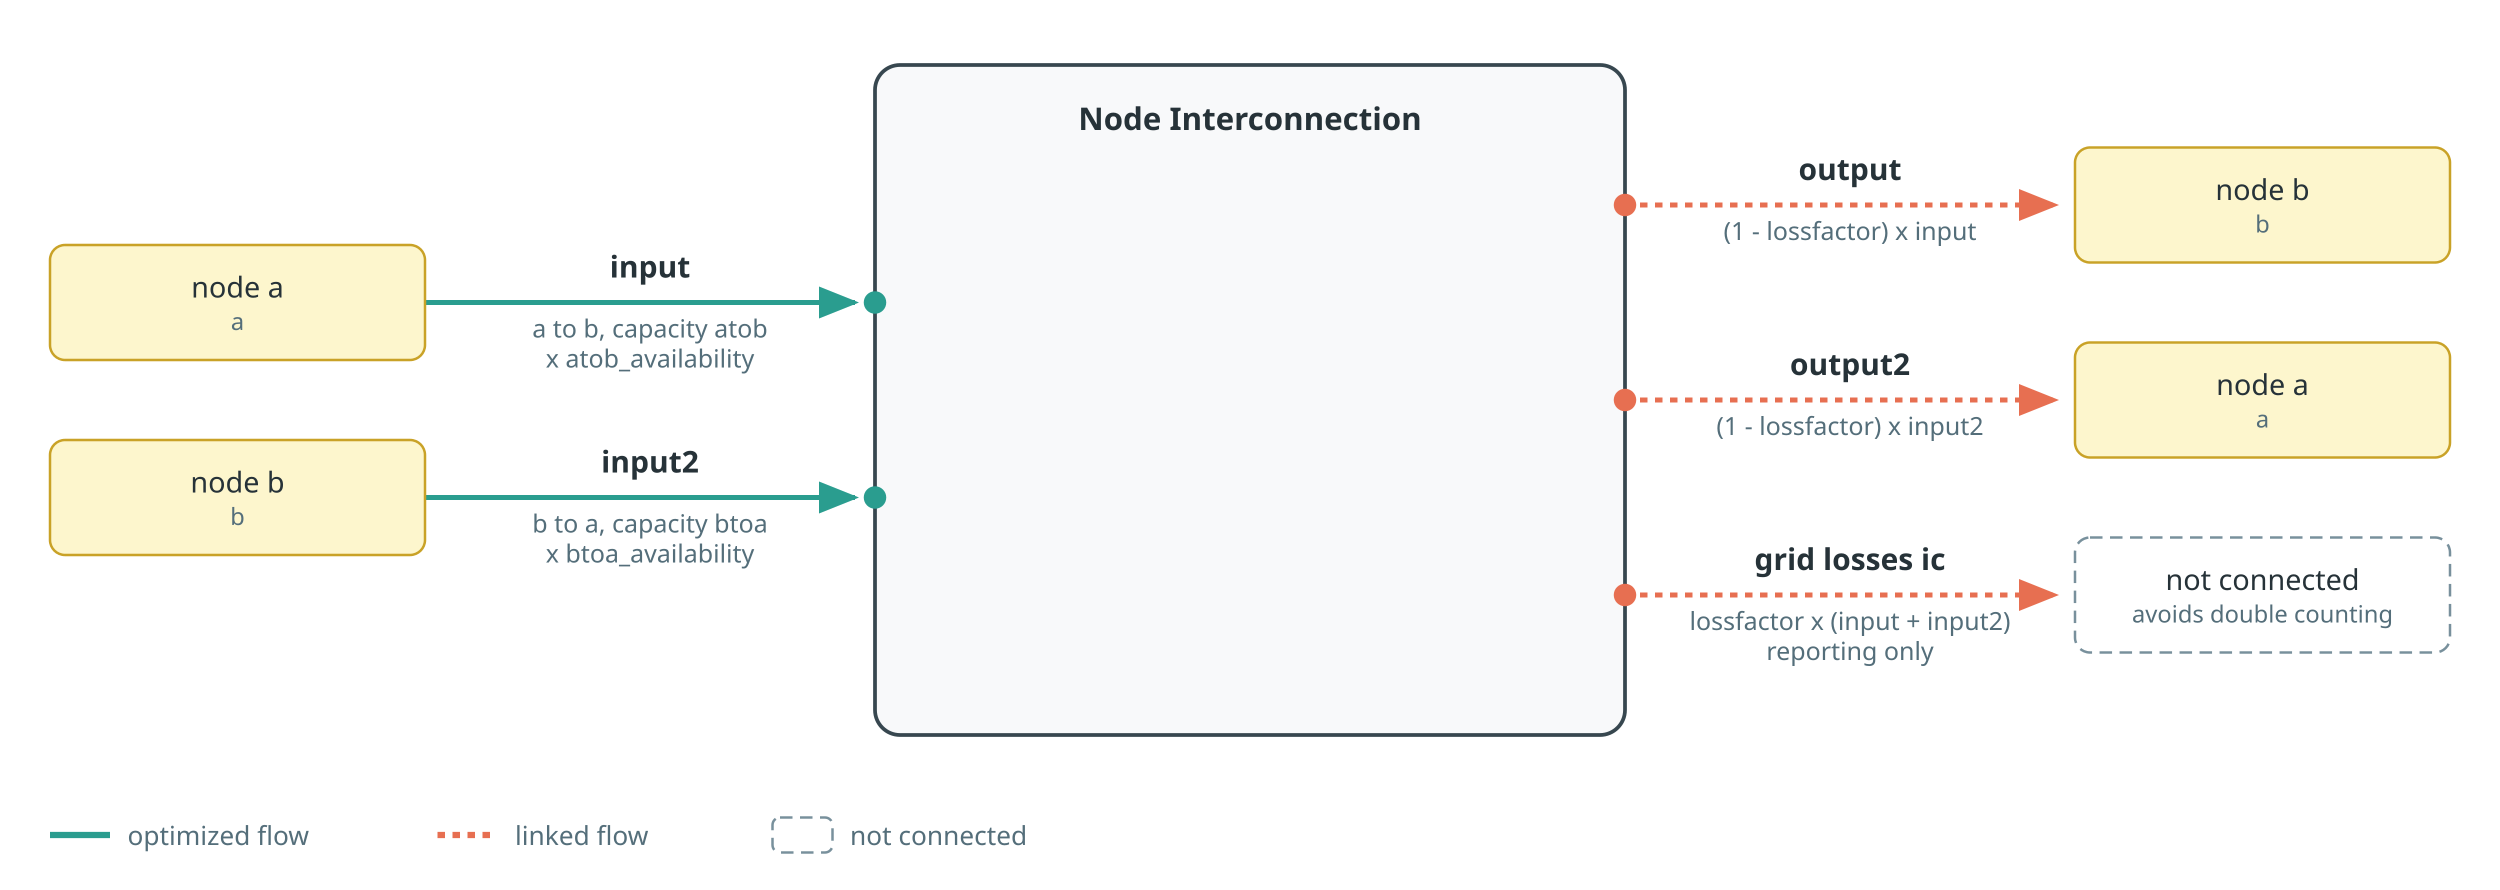
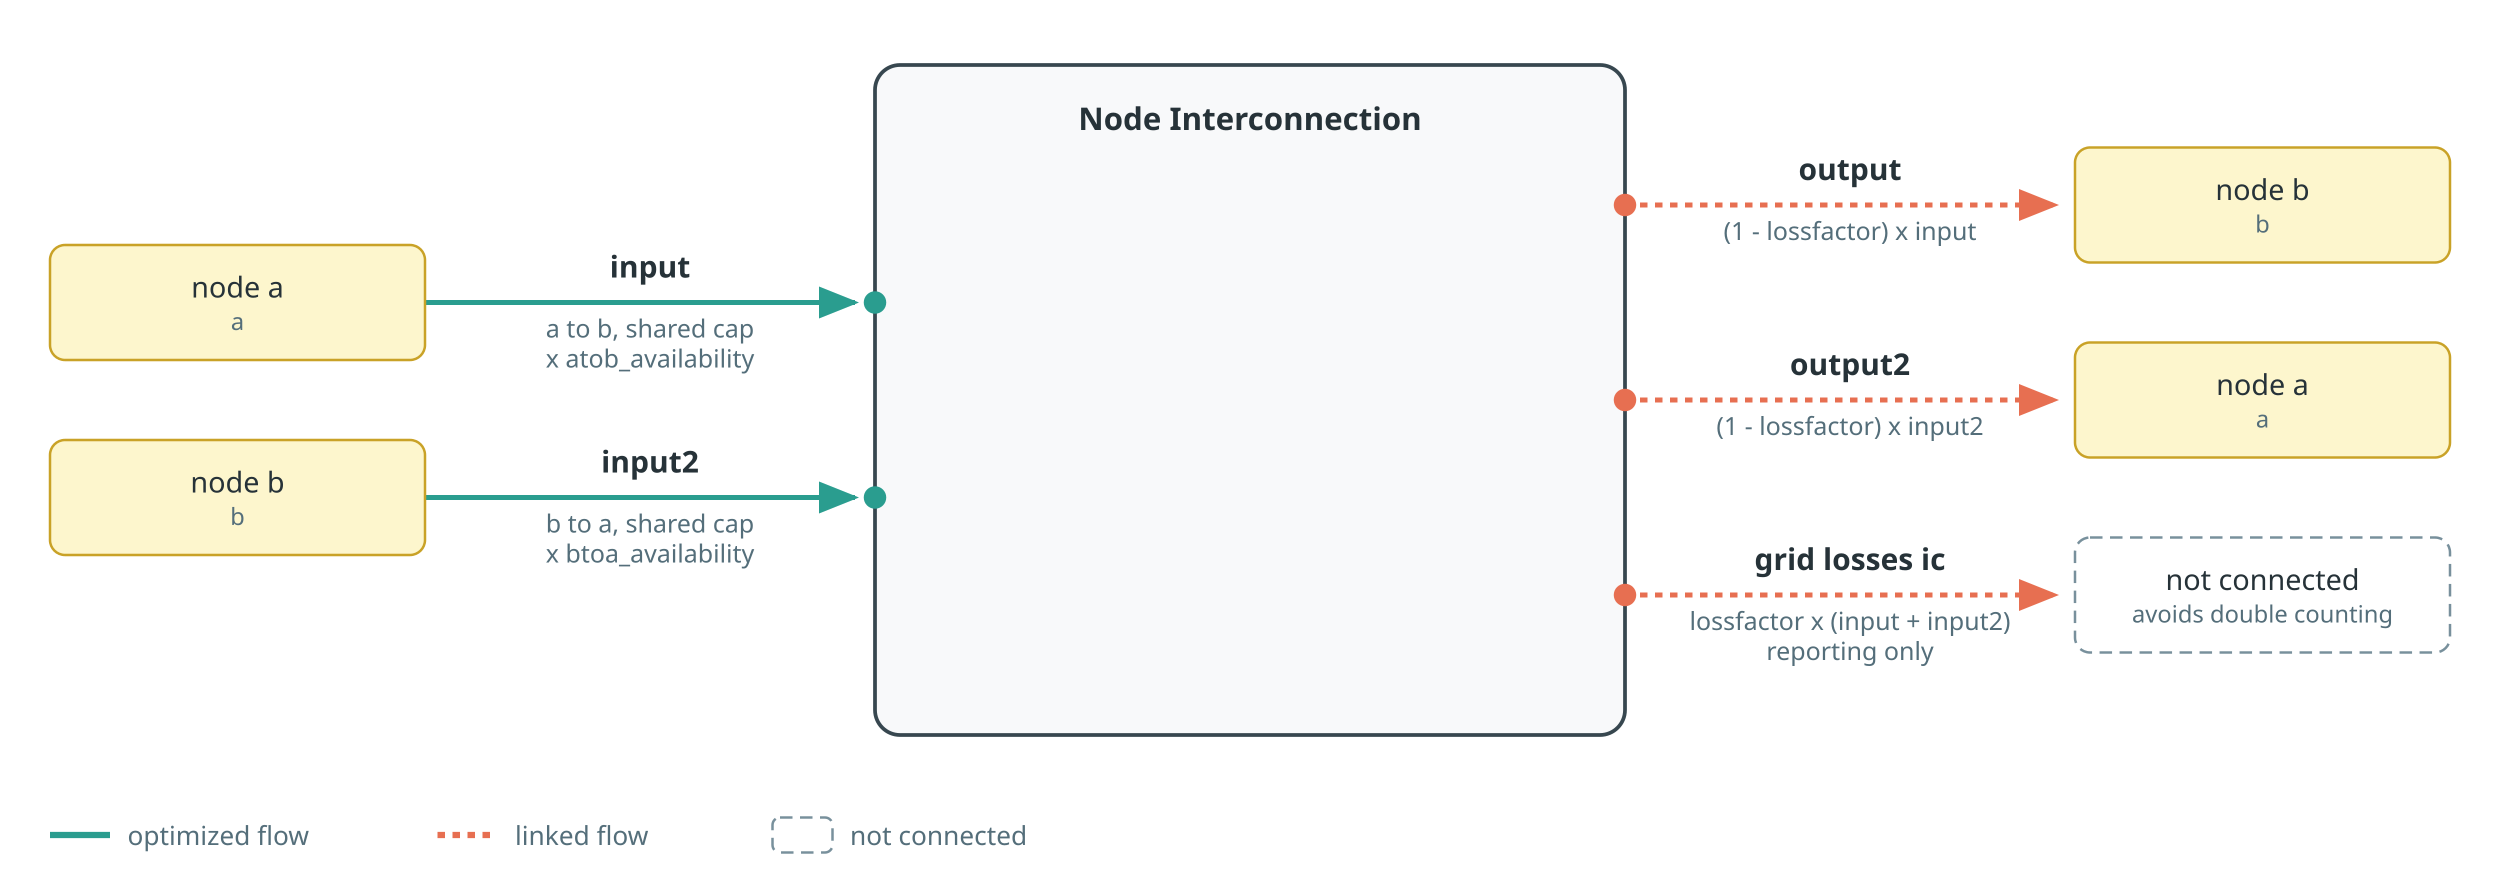
<svg xmlns="http://www.w3.org/2000/svg" width="1000" height="356" viewBox="0 0 1000 356" role="img">
  <rect width="100%" height="100%" fill="#ffffff" />
  <defs>
    <marker id="head-level" viewBox="0 0 10 8" refX="9" refY="4" markerWidth="8" markerHeight="7" orient="auto">
      <path d="M0,0 L10,4 L0,8 z" fill="#c44536" />
    </marker>
    <marker id="head-linked" viewBox="0 0 10 8" refX="9" refY="4" markerWidth="8" markerHeight="7" orient="auto">
      <path d="M0,0 L10,4 L0,8 z" fill="#e76f51" />
    </marker>
    <marker id="head-fixed" viewBox="0 0 10 8" refX="9" refY="4" markerWidth="8" markerHeight="7" orient="auto">
      <path d="M0,0 L10,4 L0,8 z" fill="#264653" />
    </marker>
    <marker id="head-free" viewBox="0 0 10 8" refX="9" refY="4" markerWidth="8" markerHeight="7" orient="auto">
      <path d="M0,0 L10,4 L0,8 z" fill="#2a9d8f" />
    </marker>
  </defs>
  <style>
    text { font-family: system-ui, sans-serif; fill: #263238; }
    .port { font-size: 12px; font-weight: 600; text-anchor: middle; }
    .note { font-size: 10px; fill: #546e7a; text-anchor: middle; }
    .noteleft { font-size: 10px; fill: #546e7a; }
    .box { font-size: 11.5px; text-anchor: middle; }
    .boxsub { font-size: 9.5px; fill: #546e7a; text-anchor: middle; }
    .chip { font-size: 9px; fill: #78909c; font-style: italic; text-anchor: middle; }
    .name { font-size: 12.5px; font-weight: 600; text-anchor: middle; }
    .legend { font-size: 10.5px; fill: #546e7a; }
</style>
  <rect x="350" y="26" width="300" height="268" rx="10" fill="#f8f9fa" stroke="#37474f" stroke-width="1.5" />
  <text class="name" x="500.0" y="52">Node Interconnection</text>
  <line x1="170" y1="121.0" x2="342" y2="121.0" stroke="#2a9d8f" stroke-width="2" stroke-dasharray="none" marker-end="url(#head-free)" />
  <circle cx="350" cy="121.0" r="4.5" fill="#2a9d8f" />
  <text class="port" x="260.0" y="111.0" fill="#2a9d8f">input</text>
-   <text class="note" x="260.0" y="135.0">a to b, capacity atob</text>
+   <text class="note" x="260.0" y="135.0">a to b, shared cap</text>
  <text class="note" x="260.0" y="147.0">x atob_availability</text>
  <line x1="170" y1="199.0" x2="342" y2="199.0" stroke="#2a9d8f" stroke-width="2" stroke-dasharray="none" marker-end="url(#head-free)" />
  <circle cx="350" cy="199.0" r="4.5" fill="#2a9d8f" />
  <text class="port" x="260.0" y="189.0" fill="#2a9d8f">input2</text>
-   <text class="note" x="260.0" y="213.0">b to a, capacity btoa</text>
+   <text class="note" x="260.0" y="213.0">b to a, shared cap</text>
  <text class="note" x="260.0" y="225.0">x btoa_availability</text>
  <rect x="20" y="98.0" width="150" height="46.0" rx="6" fill="#fdf6cd" stroke="#c9a227" stroke-width="1" stroke-dasharray="none" />
  <text class="box" x="95.0" y="119.0">node a</text>
  <text class="boxsub" x="95.0" y="132.0">a</text>
  <rect x="20" y="176.0" width="150" height="46.0" rx="6" fill="#fdf6cd" stroke="#c9a227" stroke-width="1" stroke-dasharray="none" />
  <text class="box" x="95.0" y="197.0">node b</text>
  <text class="boxsub" x="95.0" y="210.0">b</text>
  <line x1="650" y1="82.0" x2="822" y2="82.0" stroke="#e76f51" stroke-width="2" stroke-dasharray="3 3" marker-end="url(#head-linked)" />
  <circle cx="650" cy="82.0" r="4.5" fill="#e76f51" />
  <text class="port" x="740.0" y="72.0" fill="#e76f51">output</text>
  <text class="note" x="740.0" y="96.0">(1 - lossfactor) x input</text>
  <line x1="650" y1="160.0" x2="822" y2="160.0" stroke="#e76f51" stroke-width="2" stroke-dasharray="3 3" marker-end="url(#head-linked)" />
  <circle cx="650" cy="160.0" r="4.5" fill="#e76f51" />
  <text class="port" x="740.0" y="150.0" fill="#e76f51">output2</text>
  <text class="note" x="740.0" y="174.0">(1 - lossfactor) x input2</text>
  <line x1="650" y1="238.0" x2="822" y2="238.0" stroke="#e76f51" stroke-width="2" stroke-dasharray="3 3" marker-end="url(#head-linked)" />
  <circle cx="650" cy="238.0" r="4.5" fill="#e76f51" />
  <text class="port" x="740.0" y="228.0" fill="#e76f51">grid losses ic</text>
  <text class="note" x="740.0" y="252.0">lossfactor x (input + input2)</text>
  <text class="note" x="740.0" y="264.0">reporting only</text>
  <rect x="830" y="59.0" width="150" height="46.0" rx="6" fill="#fdf6cd" stroke="#c9a227" stroke-width="1" stroke-dasharray="none" />
  <text class="box" x="905.0" y="80.0">node b</text>
  <text class="boxsub" x="905.0" y="93.0">b</text>
  <rect x="830" y="137.0" width="150" height="46.0" rx="6" fill="#fdf6cd" stroke="#c9a227" stroke-width="1" stroke-dasharray="none" />
  <text class="box" x="905.0" y="158.0">node a</text>
  <text class="boxsub" x="905.0" y="171.0">a</text>
  <rect x="830" y="215.0" width="150" height="46.0" rx="6" fill="#ffffff" stroke="#78909c" stroke-width="1" stroke-dasharray="5 3" />
  <text class="box" x="905.0" y="236.0">not connected</text>
  <text class="boxsub" x="905.0" y="249.0">avoids double counting</text>
  <line x1="20" y1="334" x2="44" y2="334" stroke="#2a9d8f" stroke-width="2.5" stroke-dasharray="none" />
  <text class="legend" x="51" y="338">optimized flow</text>
  <line x1="175" y1="334" x2="199" y2="334" stroke="#e76f51" stroke-width="2.5" stroke-dasharray="3 3" />
  <text class="legend" x="206" y="338">linked flow</text>
  <rect x="309" y="327" width="24" height="14" rx="3" fill="#ffffff" stroke="#78909c" stroke-dasharray="5 3" />
  <text class="legend" x="340" y="338">not connected</text>
</svg>
